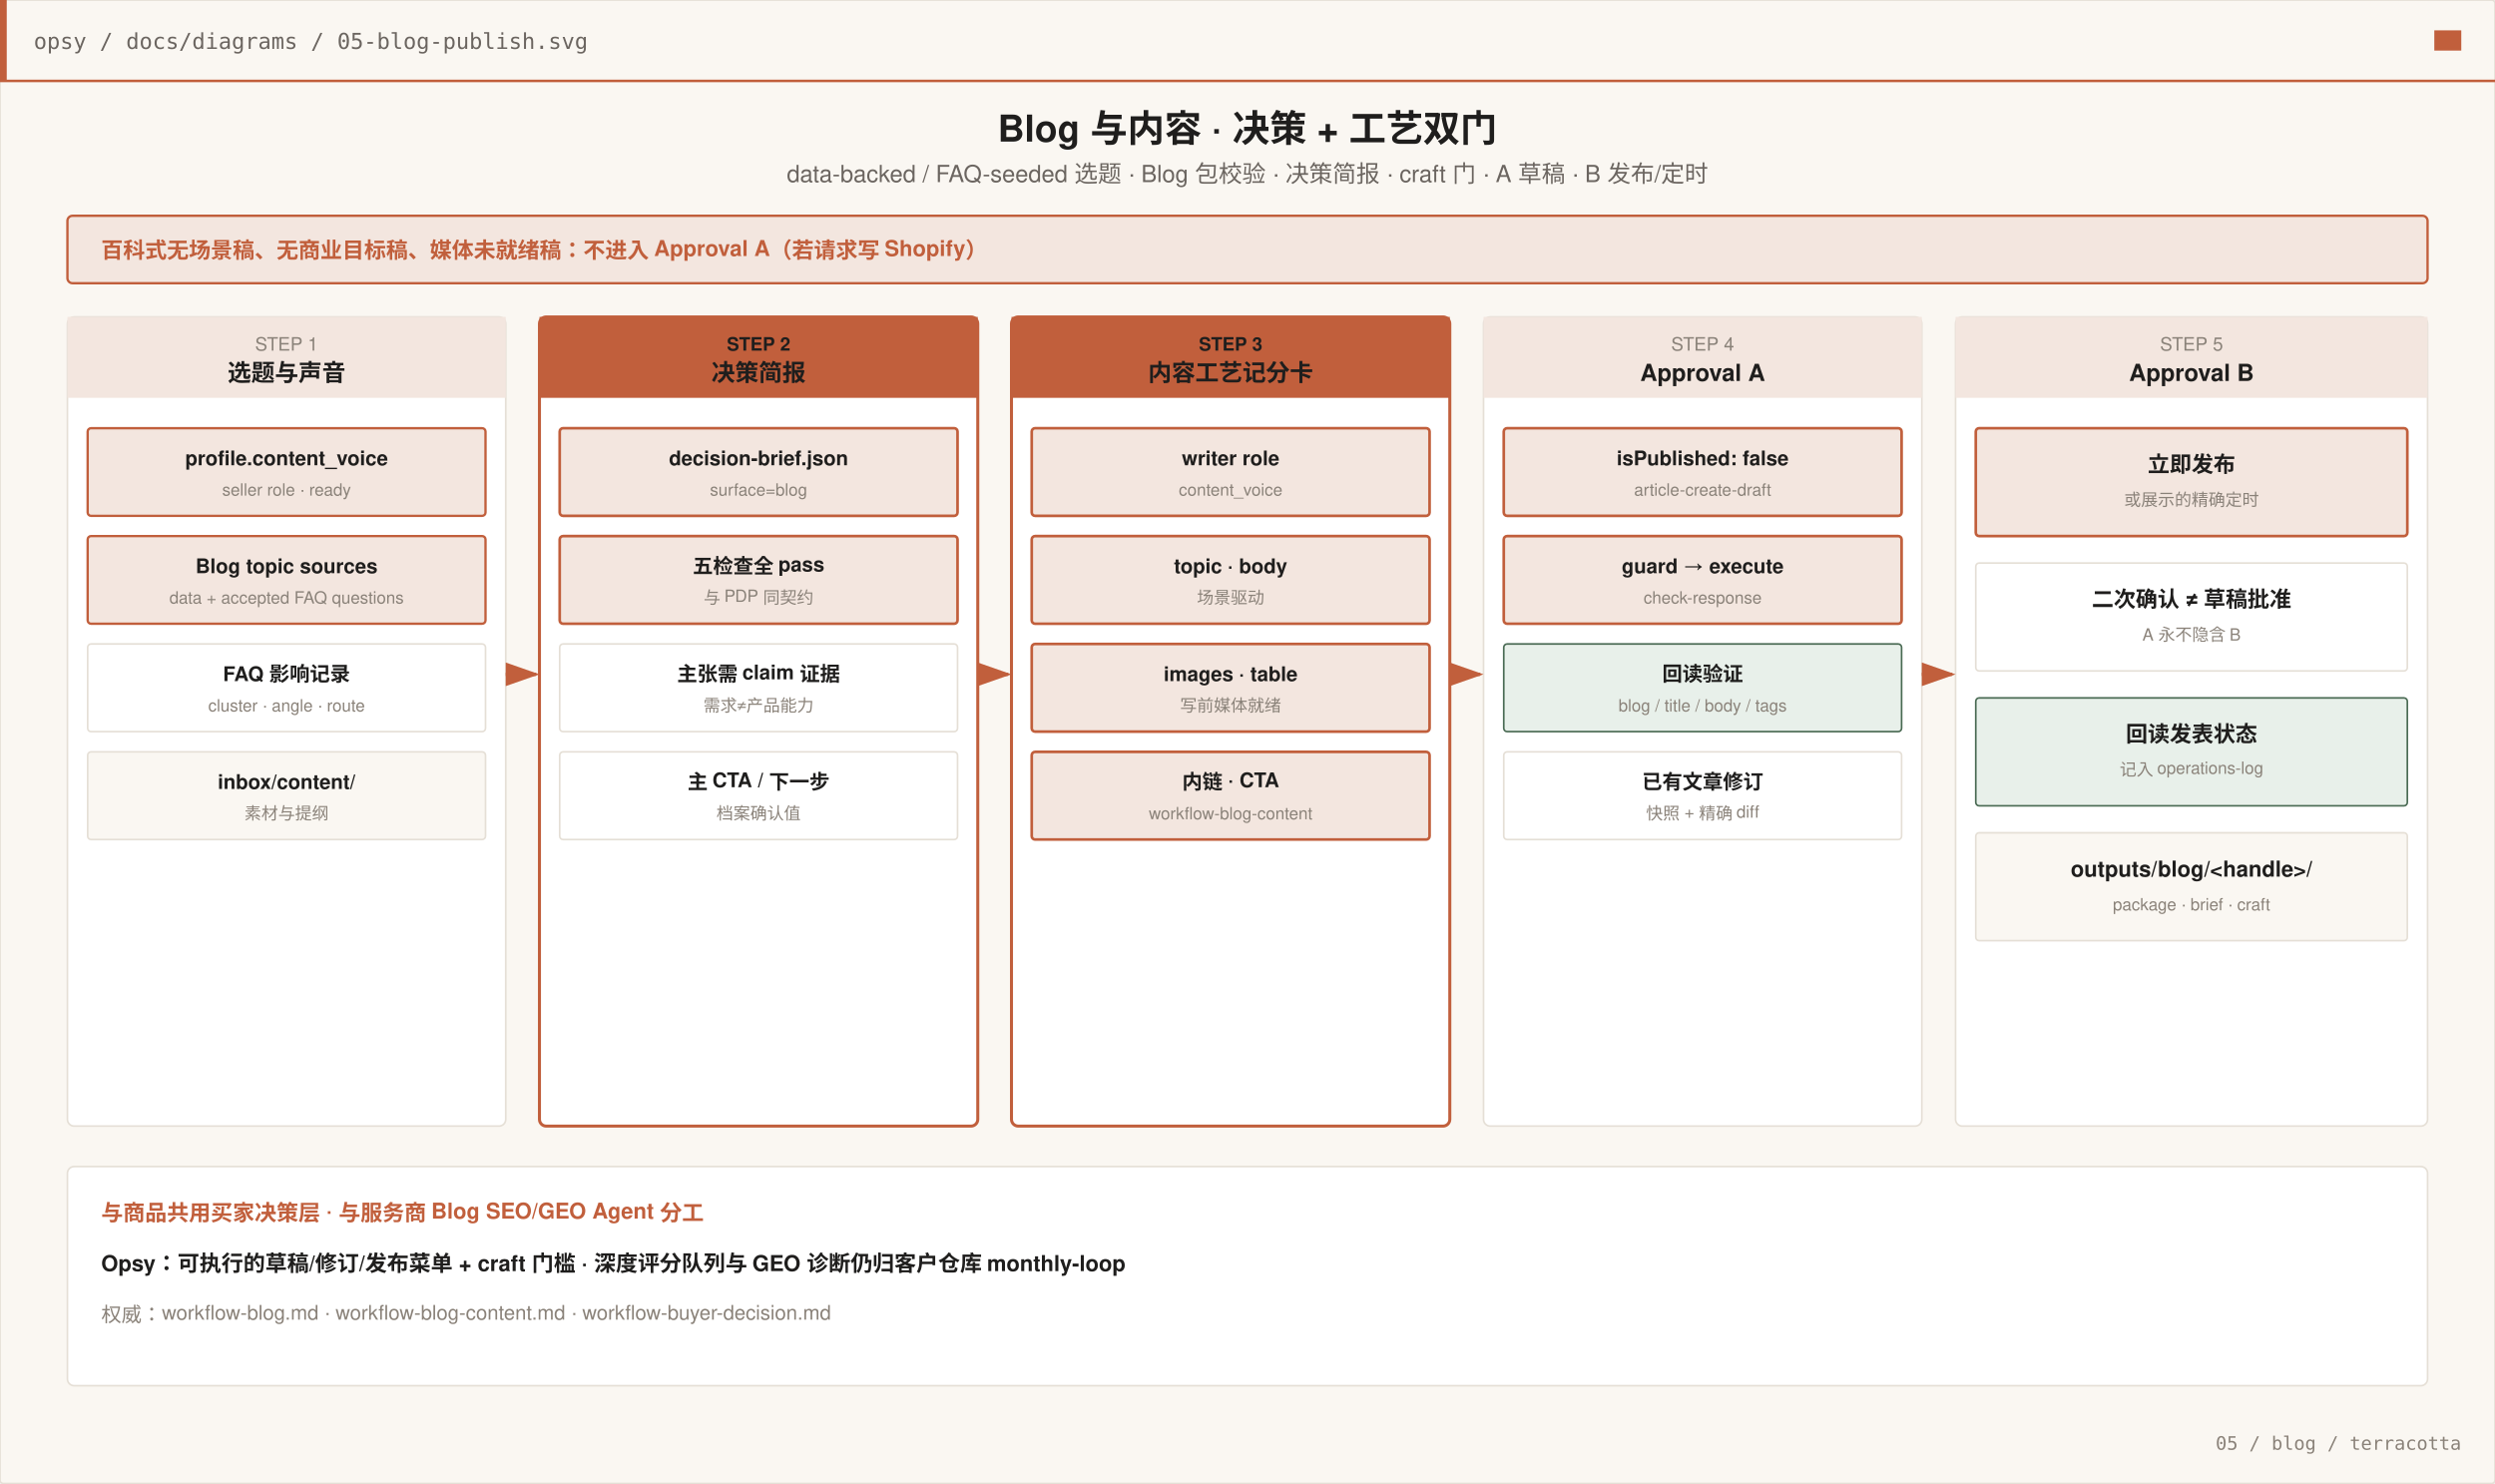
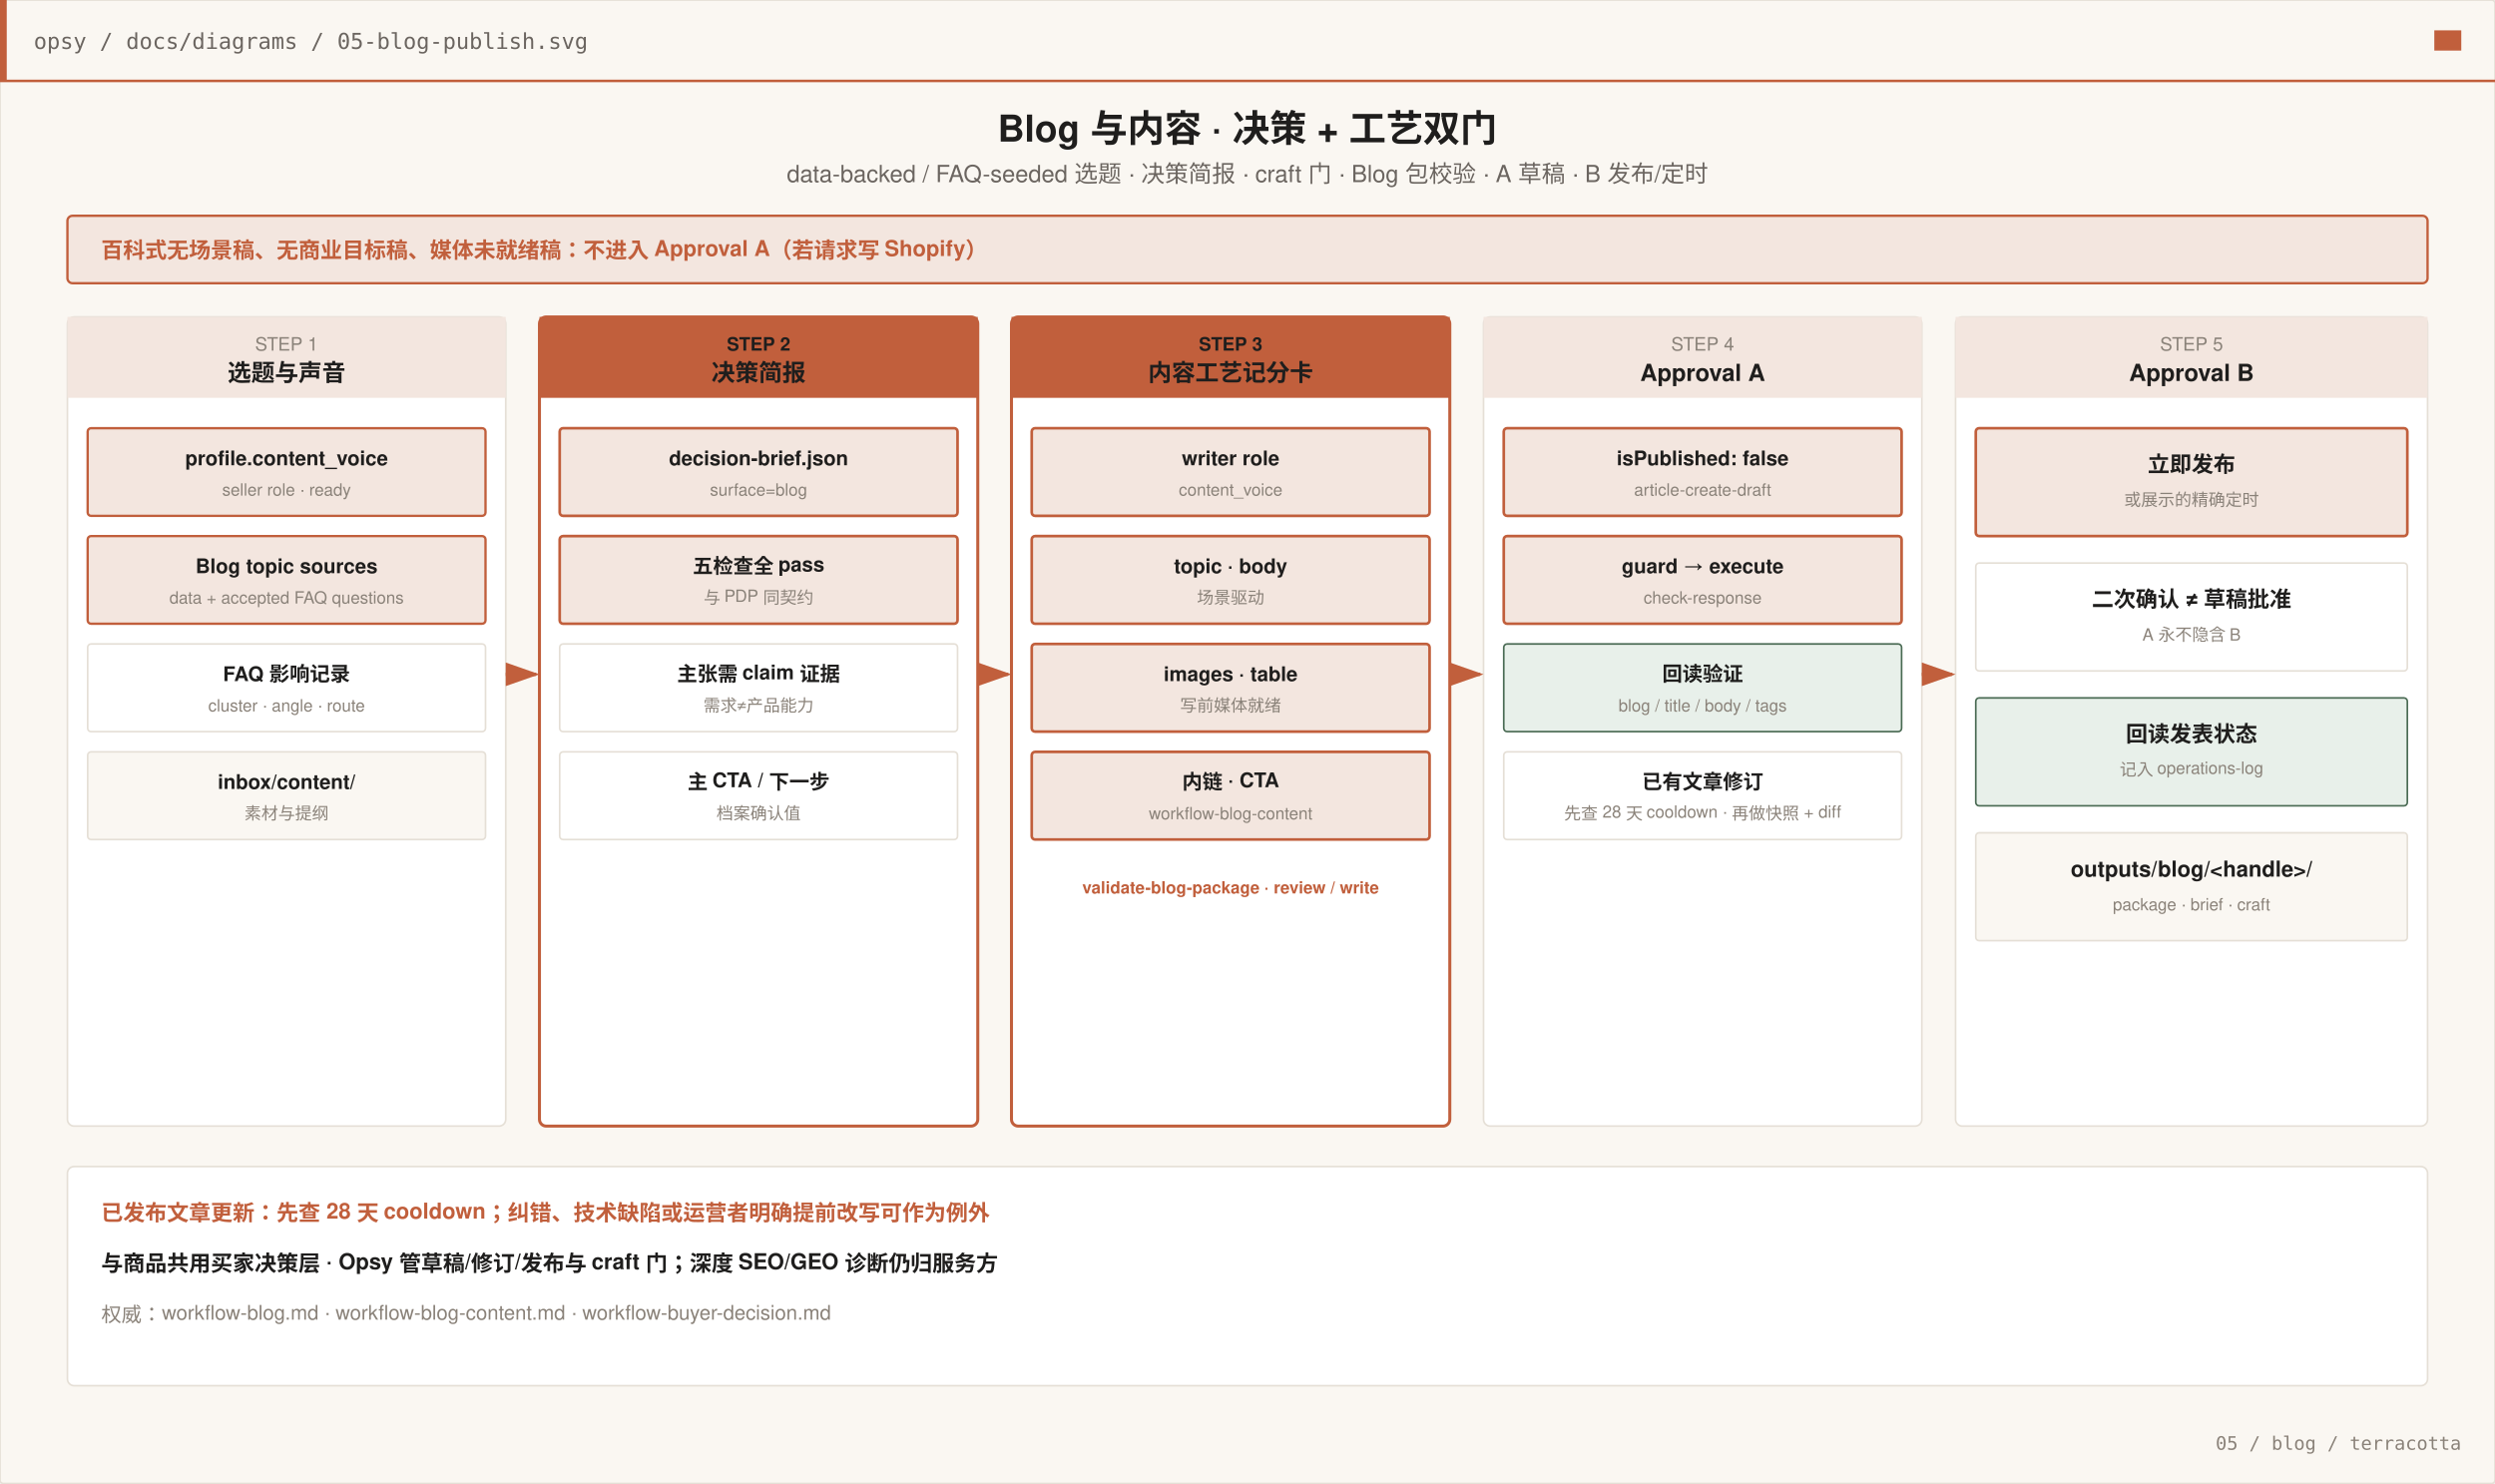
<svg xmlns="http://www.w3.org/2000/svg" viewBox="0 0 1480 880" width="1480" height="880" role="img" aria-label="Opsy blog draft and publish flow">
  <defs>
    <marker id="a05" markerWidth="10" markerHeight="7" refX="9" refY="3.5" orient="auto">
      <polygon points="0 0, 10 3.5, 0 7" fill="#C15F3C" />
    </marker>
    <style>
.label { fill: #1F1E1D; font-family: Helvetica, Arial, "PingFang SC", "Microsoft YaHei", sans-serif; font-weight: 600; }
.label-sub { fill: #6B6560; font-family: Helvetica, Arial, "PingFang SC", "Microsoft YaHei", sans-serif; font-weight: 400; }
.label-tiny { fill: #8A8279; font-family: Helvetica, Arial, "PingFang SC", "Microsoft YaHei", sans-serif; font-weight: 400; }
.label-accent { fill: #C15F3C; font-family: Helvetica, Arial, "PingFang SC", "Microsoft YaHei", sans-serif; font-weight: 600; }
.mono { font-family: Consolas, Menlo, "Microsoft YaHei", monospace; }
</style>
  </defs>
  <rect width="1480" height="880" rx="2" fill="#FAF7F2" stroke="#E5DFD6" stroke-width="1" />
  <rect x="0" y="0" width="4" height="48" fill="#C15F3C" />
  <line x1="0" y1="48" x2="1480" y2="48" stroke="#C15F3C" stroke-width="1.5" />
  <text x="20" y="29" fill="#6B6560" font-size="13" class="mono">opsy / docs/diagrams / 05-blog-publish.svg</text>
  <rect x="1444" y="18" width="16" height="12" fill="#C15F3C" />
  <text x="740" y="84" text-anchor="middle" class="label" font-size="22">Blog 与内容 · 决策 + 工艺双门</text>
-   <text x="740" y="108" text-anchor="middle" class="label-sub" font-size="14">data-backed / FAQ-seeded 选题 · Blog 包校验 · 决策简报 · craft 门 · A 草稿 · B 发布/定时</text>
+   <text x="740" y="108" text-anchor="middle" class="label-sub" font-size="14">data-backed / FAQ-seeded 选题 · 决策简报 · craft 门 · Blog 包校验 · A 草稿 · B 发布/定时</text>
  <rect x="40" y="128" width="1400" height="40" rx="3" fill="#F3E6DF" stroke="#C15F3C" stroke-width="1.4" />
  <text x="60" y="153" class="label-accent" font-size="13">百科式无场景稿、无商业目标稿、媒体未就绪稿：不进入 Approval A（若请求写 Shopify）</text>
  <rect x="40" y="188" width="260" height="480" rx="4" fill="#FFFFFF" stroke="#E5DFD6" />
  <rect x="40" y="188" width="260" height="48" fill="#F3E6DF" />
  <text x="170" y="208" text-anchor="middle" class="label-tiny" font-size="11">STEP 1</text>
  <text x="170" y="226" text-anchor="middle" class="label" font-size="14">选题与声音</text>
  <rect x="52" y="254" width="236" height="52" rx="2" fill="#F3E6DF" stroke="#C15F3C" stroke-width="1.4" />
  <text x="170" y="276" text-anchor="middle" class="label" font-size="12">profile.content_voice</text>
  <text x="170" y="294" text-anchor="middle" class="label-tiny" font-size="10">seller role · ready</text>
  <rect x="52" y="318" width="236" height="52" rx="2" fill="#F3E6DF" stroke="#C15F3C" stroke-width="1.4" />
  <text x="170" y="340" text-anchor="middle" class="label" font-size="12">Blog topic sources</text>
  <text x="170" y="358" text-anchor="middle" class="label-tiny" font-size="10">data + accepted FAQ questions</text>
  <rect x="52" y="382" width="236" height="52" rx="2" fill="#FFFFFF" stroke="#E5DFD6" />
  <text x="170" y="404" text-anchor="middle" class="label" font-size="12">FAQ 影响记录</text>
  <text x="170" y="422" text-anchor="middle" class="label-tiny" font-size="10">cluster · angle · route</text>
  <rect x="52" y="446" width="236" height="52" rx="2" fill="#FAF7F2" stroke="#E5DFD6" />
  <text x="170" y="468" text-anchor="middle" class="label" font-size="12">inbox/content/</text>
  <text x="170" y="486" text-anchor="middle" class="label-tiny" font-size="10">素材与提纲</text>
  <rect x="320" y="188" width="260" height="480" rx="4" fill="#FFFFFF" stroke="#C15F3C" stroke-width="1.8" />
  <rect x="320" y="188" width="260" height="48" fill="#C15F3C" />
  <text x="450" y="208" text-anchor="middle" class="label" font-size="11" fill="#FAF7F2">STEP 2</text>
  <text x="450" y="226" text-anchor="middle" class="label" font-size="14" fill="#FAF7F2">决策简报</text>
  <rect x="332" y="254" width="236" height="52" rx="2" fill="#F3E6DF" stroke="#C15F3C" stroke-width="1.6" />
  <text x="450" y="276" text-anchor="middle" class="label" font-size="12">decision-brief.json</text>
  <text x="450" y="294" text-anchor="middle" class="label-tiny" font-size="10">surface=blog</text>
  <rect x="332" y="318" width="236" height="52" rx="2" fill="#F3E6DF" stroke="#C15F3C" stroke-width="1.6" />
  <text x="450" y="340" text-anchor="middle" class="label" font-size="12">五检查全 pass</text>
  <text x="450" y="358" text-anchor="middle" class="label-tiny" font-size="10">与 PDP 同契约</text>
  <rect x="332" y="382" width="236" height="52" rx="2" fill="#FFFFFF" stroke="#E5DFD6" />
  <text x="450" y="404" text-anchor="middle" class="label" font-size="12">主张需 claim 证据</text>
  <text x="450" y="422" text-anchor="middle" class="label-tiny" font-size="10">需求≠产品能力</text>
  <rect x="332" y="446" width="236" height="52" rx="2" fill="#FFFFFF" stroke="#E5DFD6" />
  <text x="450" y="468" text-anchor="middle" class="label" font-size="12">主 CTA / 下一步</text>
  <text x="450" y="486" text-anchor="middle" class="label-tiny" font-size="10">档案确认值</text>
  <rect x="600" y="188" width="260" height="480" rx="4" fill="#FFFFFF" stroke="#C15F3C" stroke-width="1.8" />
  <rect x="600" y="188" width="260" height="48" fill="#C15F3C" />
  <text x="730" y="208" text-anchor="middle" class="label" font-size="11" fill="#FAF7F2">STEP 3</text>
  <text x="730" y="226" text-anchor="middle" class="label" font-size="14" fill="#FAF7F2">内容工艺记分卡</text>
  <rect x="612" y="254" width="236" height="52" rx="2" fill="#F3E6DF" stroke="#C15F3C" stroke-width="1.6" />
  <text x="730" y="276" text-anchor="middle" class="label" font-size="12">writer role</text>
  <text x="730" y="294" text-anchor="middle" class="label-tiny" font-size="10">content_voice</text>
  <rect x="612" y="318" width="236" height="52" rx="2" fill="#F3E6DF" stroke="#C15F3C" stroke-width="1.6" />
  <text x="730" y="340" text-anchor="middle" class="label" font-size="12">topic · body</text>
  <text x="730" y="358" text-anchor="middle" class="label-tiny" font-size="10">场景驱动</text>
  <rect x="612" y="382" width="236" height="52" rx="2" fill="#F3E6DF" stroke="#C15F3C" stroke-width="1.6" />
  <text x="730" y="404" text-anchor="middle" class="label" font-size="12">images · table</text>
  <text x="730" y="422" text-anchor="middle" class="label-tiny" font-size="10">写前媒体就绪</text>
  <rect x="612" y="446" width="236" height="52" rx="2" fill="#F3E6DF" stroke="#C15F3C" stroke-width="1.6" />
  <text x="730" y="468" text-anchor="middle" class="label" font-size="12">内链 · CTA</text>
  <text x="730" y="486" text-anchor="middle" class="label-tiny" font-size="10">workflow-blog-content</text>
+   <text x="730" y="530" text-anchor="middle" class="label-accent" font-size="10">validate-blog-package · review / write</text>
  <rect x="880" y="188" width="260" height="480" rx="4" fill="#FFFFFF" stroke="#E5DFD6" />
  <rect x="880" y="188" width="260" height="48" fill="#F3E6DF" />
  <text x="1010" y="208" text-anchor="middle" class="label-tiny" font-size="11">STEP 4</text>
  <text x="1010" y="226" text-anchor="middle" class="label" font-size="14">Approval A</text>
  <rect x="892" y="254" width="236" height="52" rx="2" fill="#F3E6DF" stroke="#C15F3C" stroke-width="1.6" />
  <text x="1010" y="276" text-anchor="middle" class="label" font-size="12">isPublished: false</text>
  <text x="1010" y="294" text-anchor="middle" class="label-tiny" font-size="10">article-create-draft</text>
  <rect x="892" y="318" width="236" height="52" rx="2" fill="#F3E6DF" stroke="#C15F3C" stroke-width="1.6" />
  <text x="1010" y="340" text-anchor="middle" class="label" font-size="12">guard → execute</text>
  <text x="1010" y="358" text-anchor="middle" class="label-tiny" font-size="10">check-response</text>
  <rect x="892" y="382" width="236" height="52" rx="2" fill="#E8F0EA" stroke="#4A6B54" />
  <text x="1010" y="404" text-anchor="middle" class="label" font-size="12" fill="#4A6B54">回读验证</text>
  <text x="1010" y="422" text-anchor="middle" class="label-tiny" font-size="10">blog / title / body / tags</text>
  <rect x="892" y="446" width="236" height="52" rx="2" fill="#FFFFFF" stroke="#E5DFD6" />
  <text x="1010" y="468" text-anchor="middle" class="label" font-size="12">已有文章修订</text>
-   <text x="1010" y="486" text-anchor="middle" class="label-tiny" font-size="10">快照 + 精确 diff</text>
+   <text x="1010" y="486" text-anchor="middle" class="label-tiny" font-size="10">先查 28 天 cooldown · 再做快照 + diff</text>
  <rect x="1160" y="188" width="280" height="480" rx="4" fill="#FFFFFF" stroke="#E5DFD6" />
  <rect x="1160" y="188" width="280" height="48" fill="#F3E6DF" />
  <text x="1300" y="208" text-anchor="middle" class="label-tiny" font-size="11">STEP 5</text>
  <text x="1300" y="226" text-anchor="middle" class="label" font-size="14">Approval B</text>
  <rect x="1172" y="254" width="256" height="64" rx="2" fill="#F3E6DF" stroke="#C15F3C" stroke-width="1.6" />
  <text x="1300" y="280" text-anchor="middle" class="label" font-size="13">立即发布</text>
  <text x="1300" y="300" text-anchor="middle" class="label-tiny" font-size="10">或展示的精确定时</text>
  <rect x="1172" y="334" width="256" height="64" rx="2" fill="#FFFFFF" stroke="#E5DFD6" />
  <text x="1300" y="360" text-anchor="middle" class="label" font-size="13">二次确认 ≠ 草稿批准</text>
  <text x="1300" y="380" text-anchor="middle" class="label-tiny" font-size="10">A 永不隐含 B</text>
  <rect x="1172" y="414" width="256" height="64" rx="2" fill="#E8F0EA" stroke="#4A6B54" />
  <text x="1300" y="440" text-anchor="middle" class="label" font-size="13" fill="#4A6B54">回读发表状态</text>
  <text x="1300" y="460" text-anchor="middle" class="label-tiny" font-size="10">记入 operations-log</text>
  <rect x="1172" y="494" width="256" height="64" rx="2" fill="#FAF7F2" stroke="#E5DFD6" />
  <text x="1300" y="520" text-anchor="middle" class="label" font-size="13">outputs/blog/&lt;handle&gt;/</text>
  <text x="1300" y="540" text-anchor="middle" class="label-tiny" font-size="10">package · brief · craft</text>
  <line x1="300" y1="400" x2="318" y2="400" stroke="#C15F3C" stroke-width="2" marker-end="url(#a05)" />
  <line x1="580" y1="400" x2="598" y2="400" stroke="#C15F3C" stroke-width="2" marker-end="url(#a05)" />
  <line x1="860" y1="400" x2="878" y2="400" stroke="#C15F3C" stroke-width="2" marker-end="url(#a05)" />
  <line x1="1140" y1="400" x2="1158" y2="400" stroke="#C15F3C" stroke-width="2" marker-end="url(#a05)" />
  <rect x="40" y="692" width="1400" height="130" rx="4" fill="#FFFFFF" stroke="#E5DFD6" />
-   <text x="60" y="724" class="label-accent" font-size="13">与商品共用买家决策层 · 与服务商 Blog SEO/GEO Agent 分工</text>
-   <text x="60" y="754" class="label" font-size="13">Opsy：可执行的草稿/修订/发布菜单 + craft 门槛 · 深度评分队列与 GEO 诊断仍归客户仓库 monthly-loop</text>
+   <text x="60" y="724" class="label-accent" font-size="13">已发布文章更新：先查 28 天 cooldown；纠错、技术缺陷或运营者明确提前改写可作为例外</text>
+   <text x="60" y="754" class="label" font-size="13">与商品共用买家决策层 · Opsy 管草稿/修订/发布与 craft 门；深度 SEO/GEO 诊断仍归服务方</text>
  <text x="60" y="784" class="label-tiny" font-size="12">权威：workflow-blog.md · workflow-blog-content.md · workflow-buyer-decision.md</text>
  <text x="1460" y="860" text-anchor="end" class="label-tiny mono" font-size="11">05 / blog / terracotta</text>
</svg>
